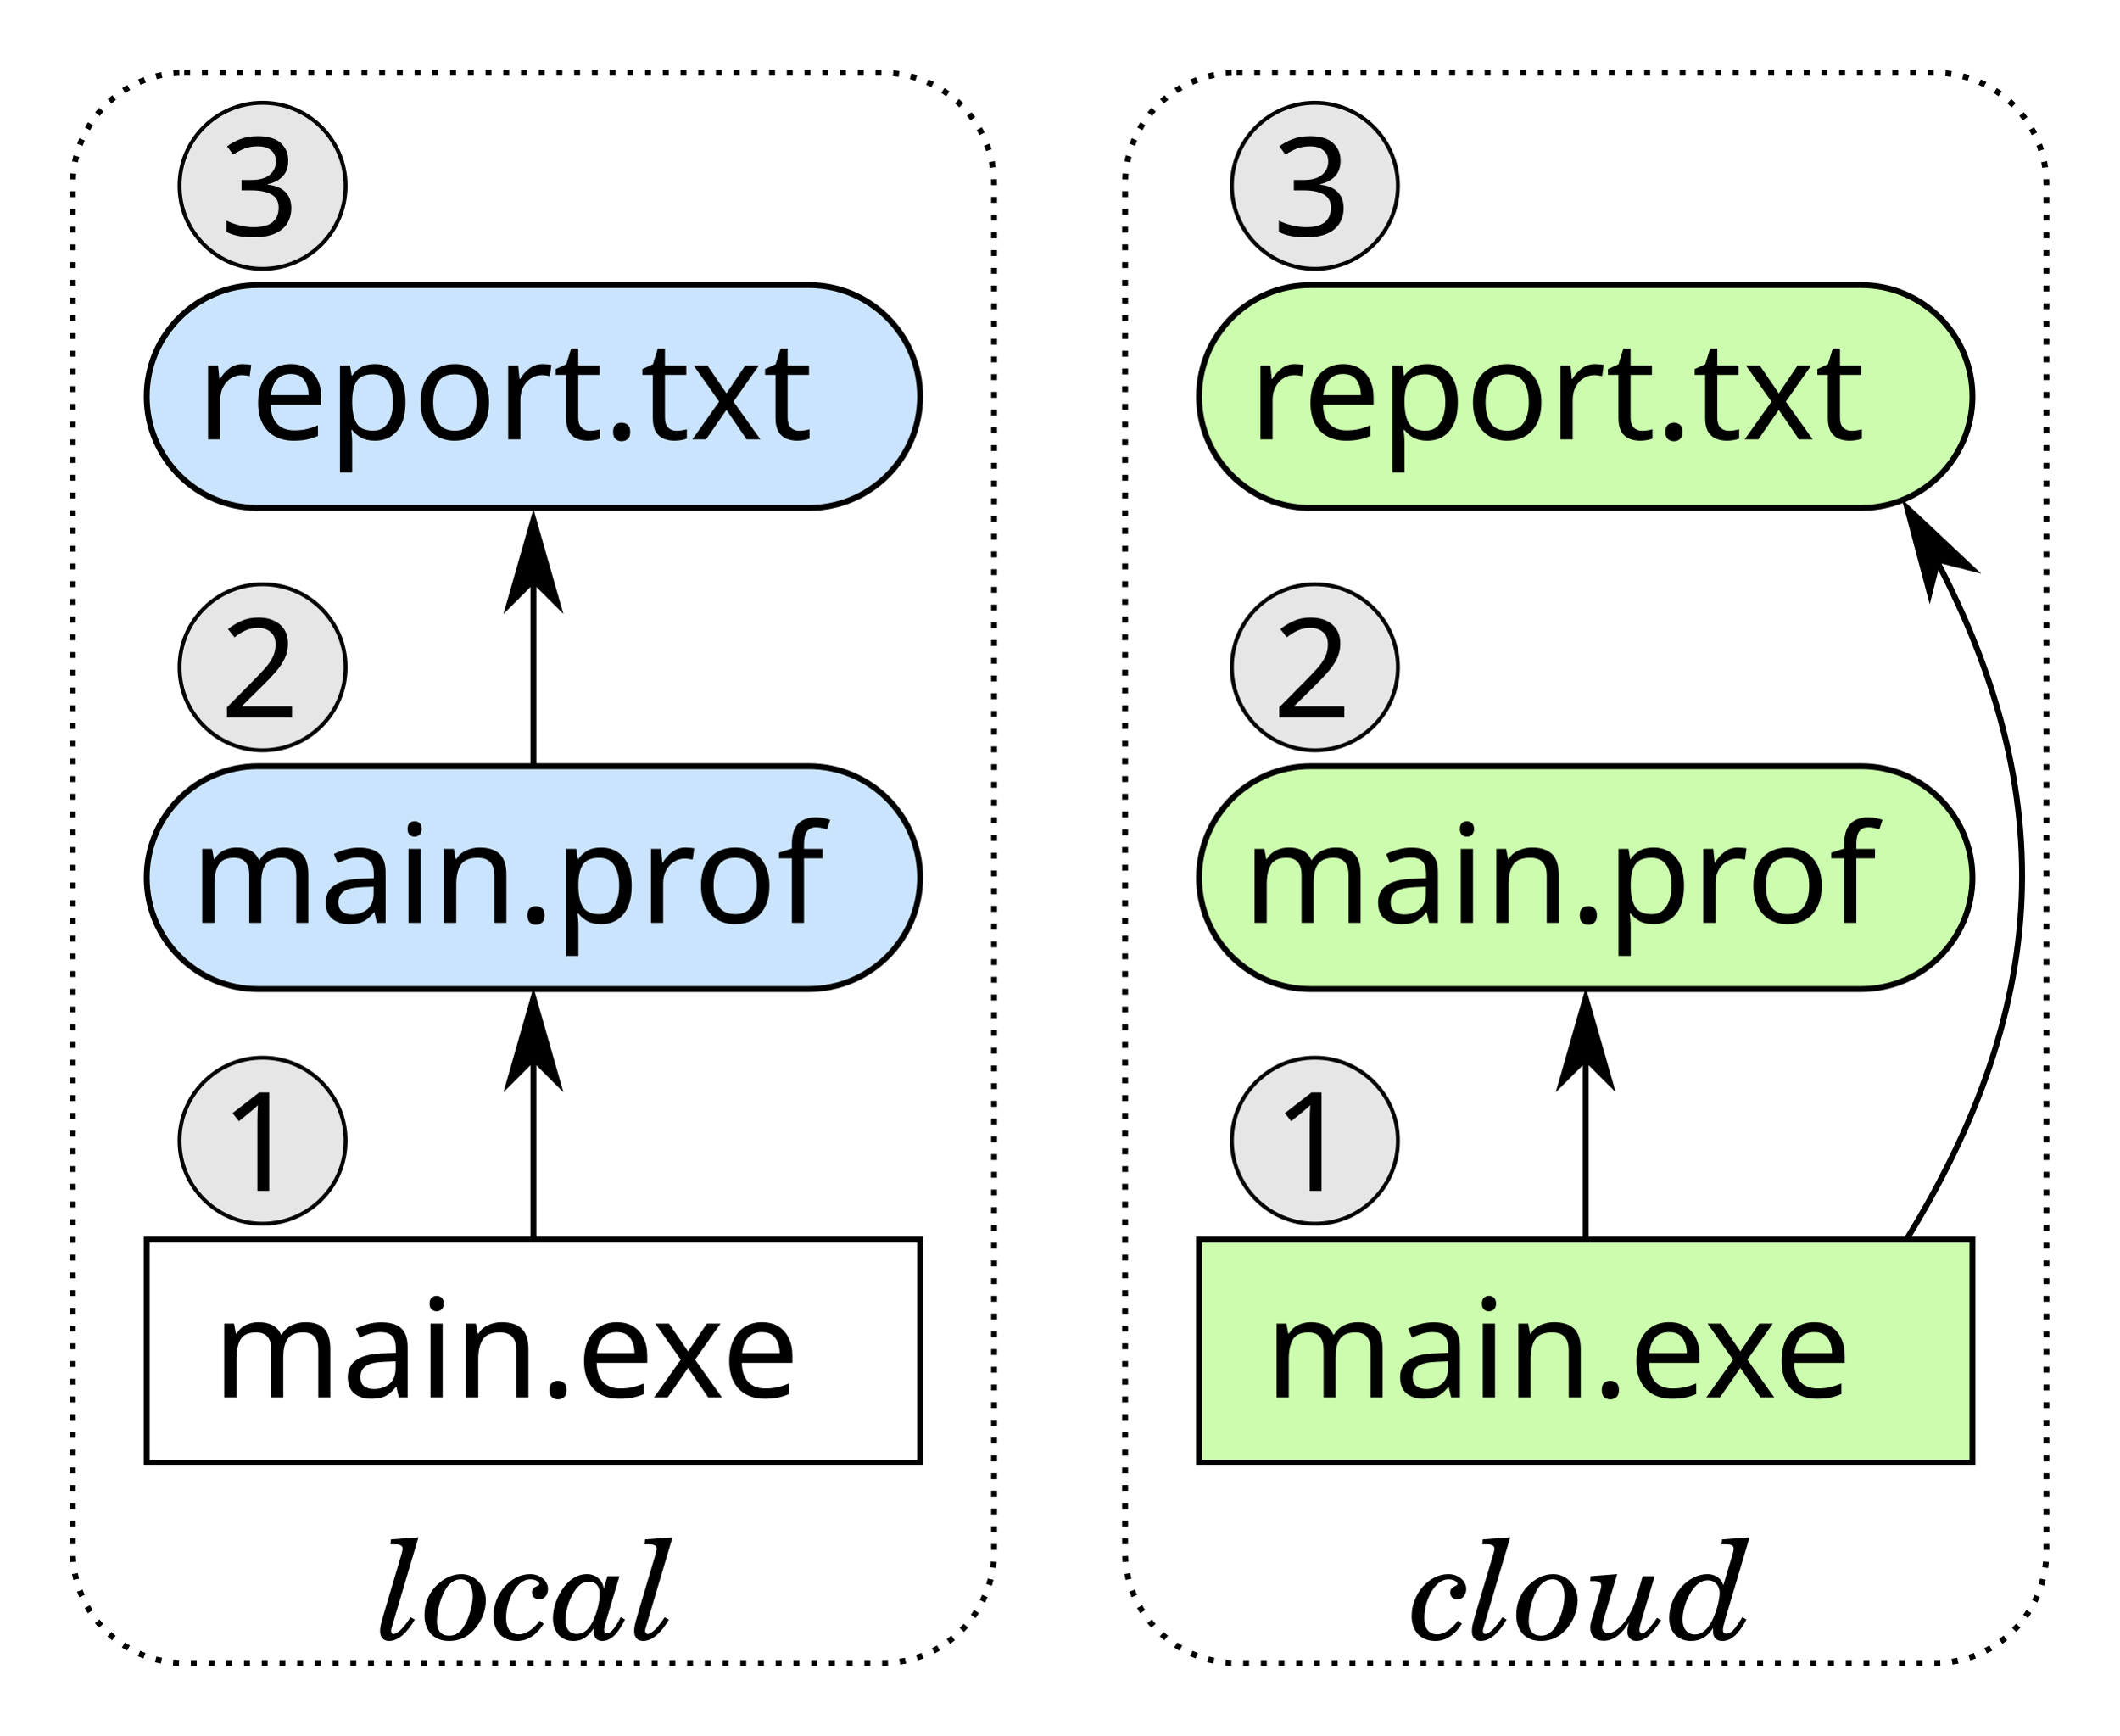
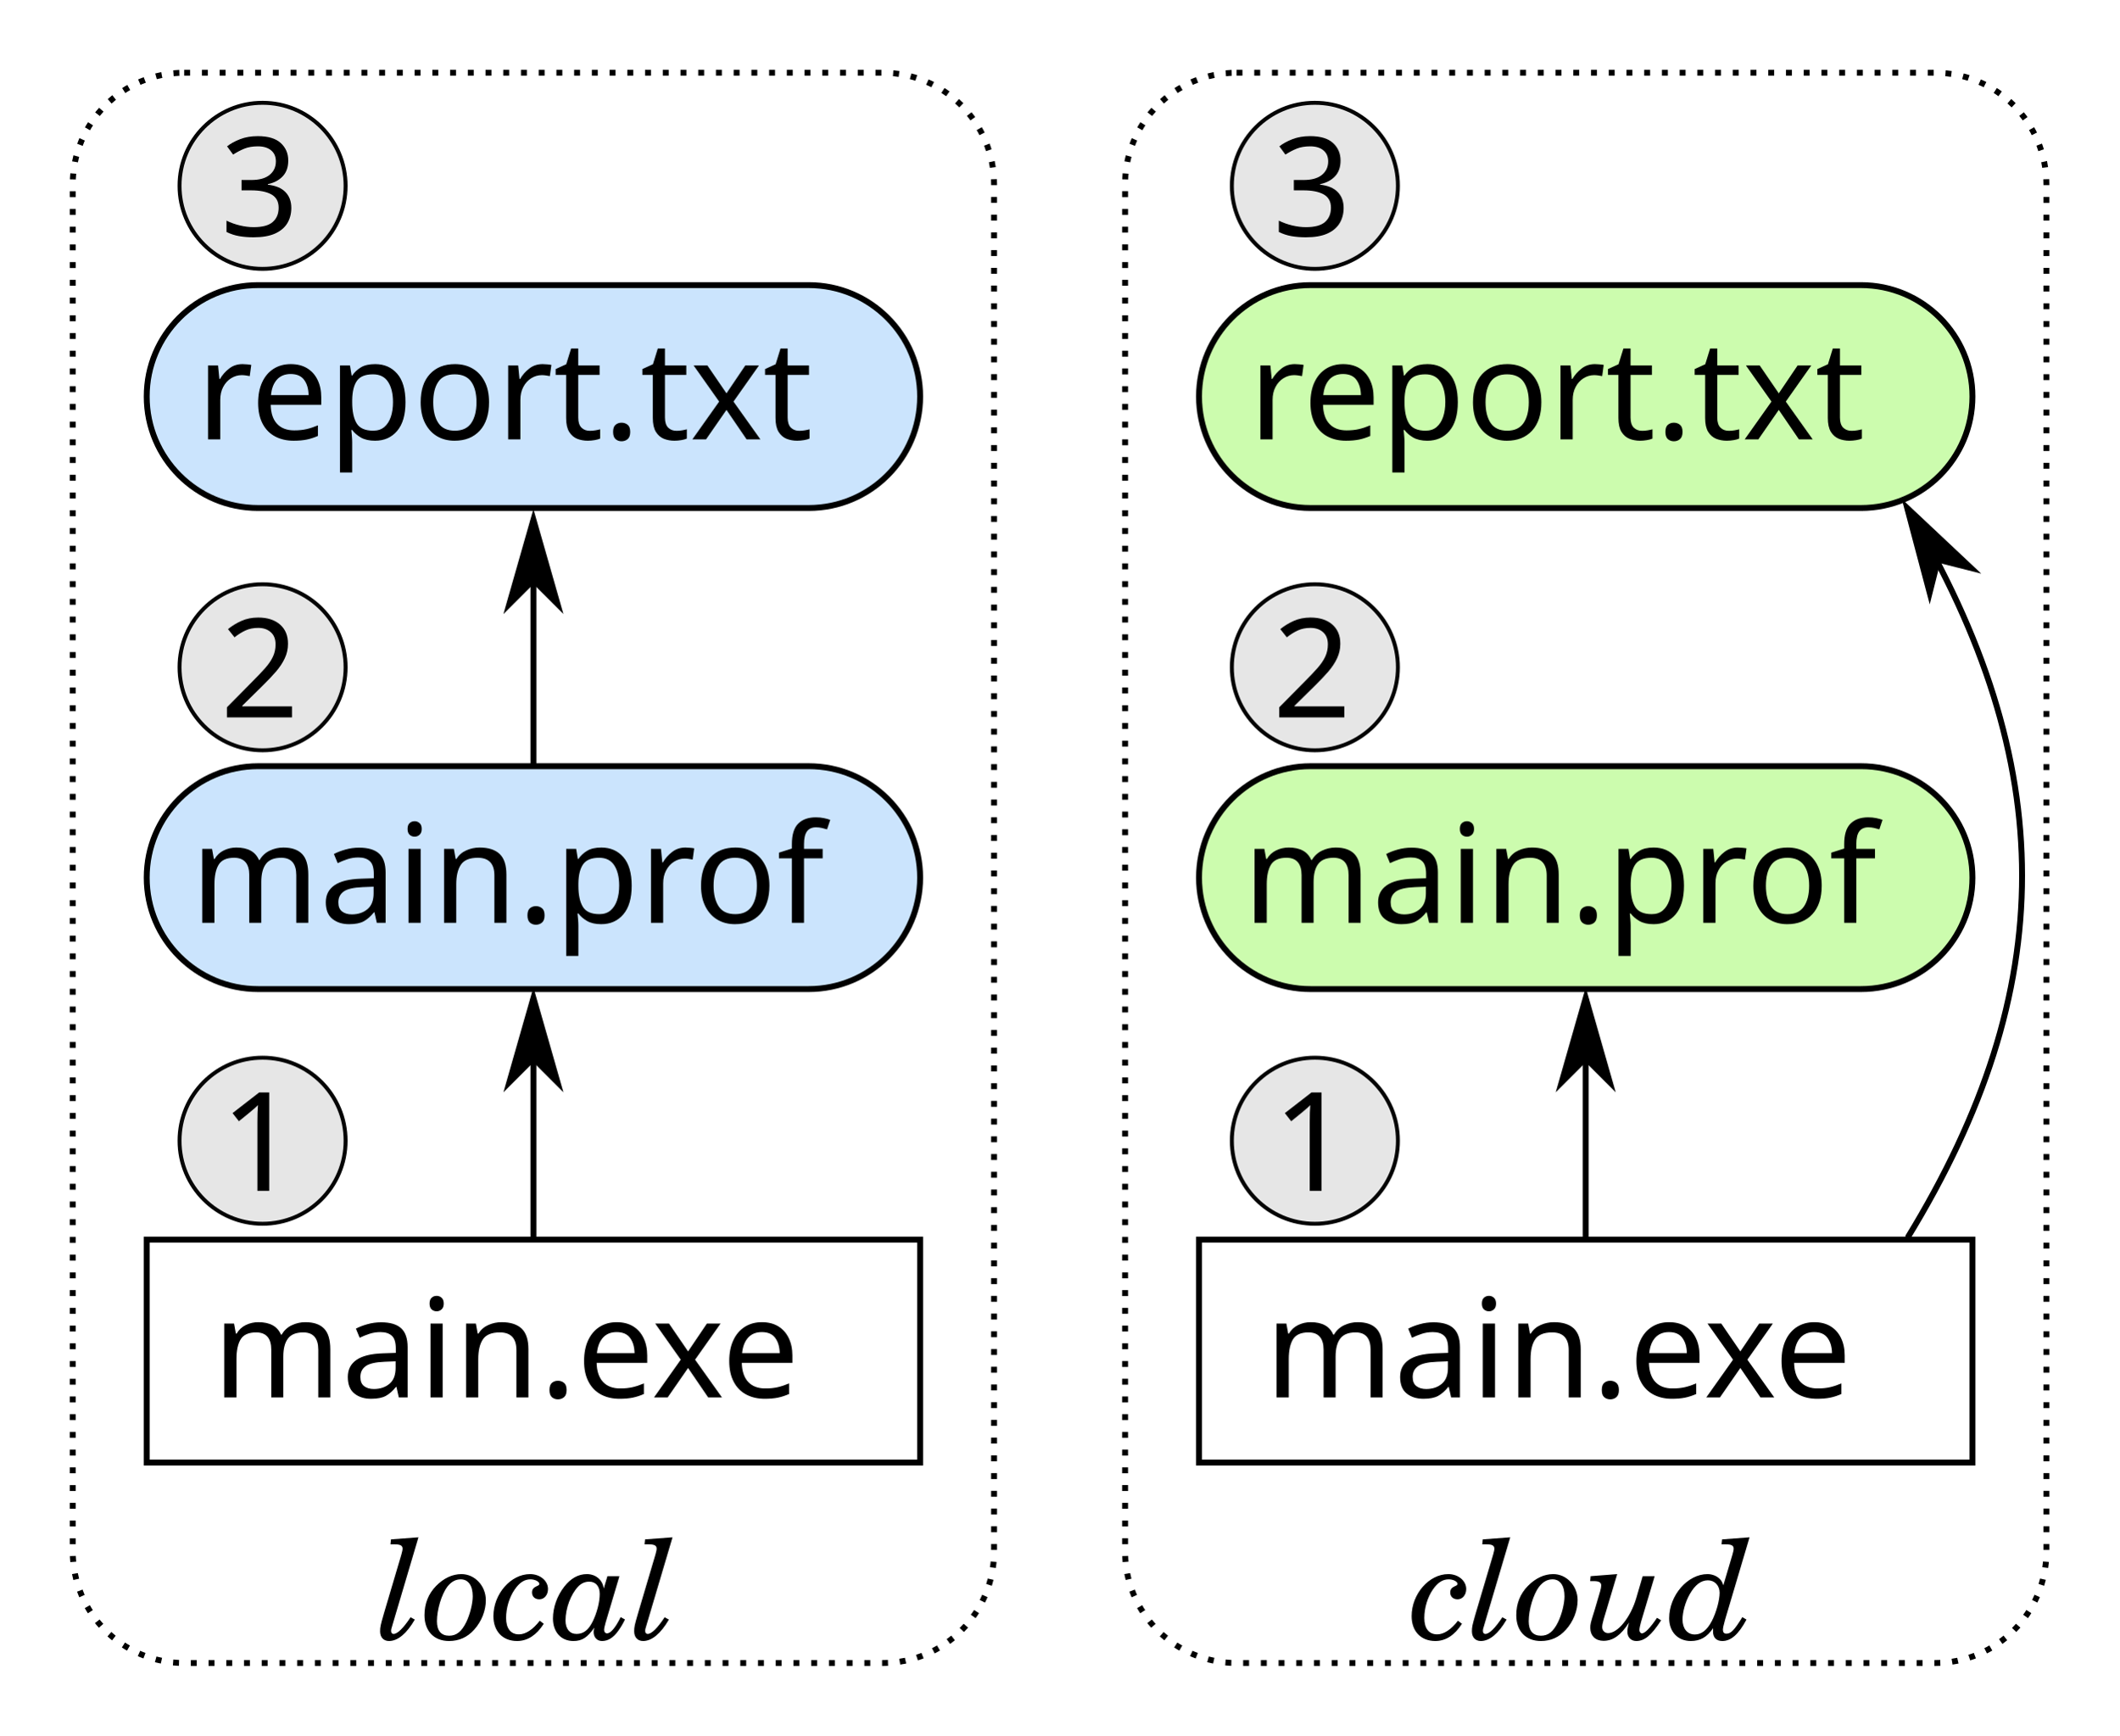
<svg xmlns="http://www.w3.org/2000/svg" width="151.838mm" height="124.369mm" viewBox="0 0 538.007 440.677" id="svg2" version="1.1">
  <defs id="defs4">
    <marker style="overflow:visible" id="marker4253" refX="0" refY="0" orient="auto">
      <path transform="matrix(-0.8,0,0,-0.8,-10,0)" style="fill:#000000;fill-opacity:1;fill-rule:evenodd;stroke:#000000;stroke-width:1pt;stroke-opacity:1" d="M 0,0 5,-5 -12.5,0 5,5 0,0 Z" id="path4255" />
    </marker>
    <marker orient="auto" refY="0" refX="0" id="marker7928" style="overflow:visible">
      <path id="path7930" d="M 0,0 5,-5 -12.5,0 5,5 0,0 Z" style="fill:#000000;fill-opacity:1;fill-rule:evenodd;stroke:#000000;stroke-width:1pt;stroke-opacity:1" transform="matrix(-0.8,0,0,-0.8,-10,0)" />
    </marker>
    <marker orient="auto" refY="0" refX="0" id="marker5936" style="overflow:visible">
      <path id="path5938" d="M 0,0 5,-5 -12.5,0 5,5 0,0 Z" style="fill:#000000;fill-opacity:1;fill-rule:evenodd;stroke:#000000;stroke-width:1pt;stroke-opacity:1" transform="matrix(-0.8,0,0,-0.8,-10,0)" />
    </marker>
    <marker orient="auto" refY="0" refX="0" id="marker5776" style="overflow:visible">
      <path id="path5778" d="M 0,0 5,-5 -12.5,0 5,5 0,0 Z" style="fill:#000000;fill-opacity:1;fill-rule:evenodd;stroke:#000000;stroke-width:1pt;stroke-opacity:1" transform="matrix(-0.8,0,0,-0.8,-10,0)" />
    </marker>
    <marker orient="auto" refY="0" refX="0" id="marker4844" style="overflow:visible">
      <path id="path4846" d="M 0,0 5,-5 -12.5,0 5,5 0,0 Z" style="fill:#000000;fill-opacity:1;fill-rule:evenodd;stroke:#000000;stroke-width:1pt;stroke-opacity:1" transform="matrix(-0.8,0,0,-0.8,-10,0)" />
    </marker>
    <marker style="overflow:visible" id="marker4588" refX="0" refY="0" orient="auto">
      <path transform="matrix(-0.8,0,0,-0.8,-10,0)" style="fill:#000000;fill-opacity:1;fill-rule:evenodd;stroke:#000000;stroke-width:1pt;stroke-opacity:1" d="M 0,0 5,-5 -12.5,0 5,5 0,0 Z" id="path4590" />
    </marker>
    <marker style="overflow:visible" id="marker4297" refX="0" refY="0" orient="auto">
      <path transform="matrix(-0.8,0,0,-0.8,-10,0)" style="fill:#000000;fill-opacity:1;fill-rule:evenodd;stroke:#000000;stroke-width:1pt;stroke-opacity:1" d="M 0,0 5,-5 -12.5,0 5,5 0,0 Z" id="path4299" />
    </marker>
    <marker orient="auto" refY="0" refX="0" id="marker4251" style="overflow:visible">
      <path id="path4253" d="M 0,0 5,-5 -12.5,0 5,5 0,0 Z" style="fill:#000000;fill-opacity:1;fill-rule:evenodd;stroke:#000000;stroke-width:1pt;stroke-opacity:1" transform="matrix(-0.8,0,0,-0.8,-10,0)" />
    </marker>
    <marker style="overflow:visible" id="marker4181" refX="0" refY="0" orient="auto">
      <path transform="matrix(-0.8,0,0,-0.8,-10,0)" style="fill:#000000;fill-opacity:1;fill-rule:evenodd;stroke:#000000;stroke-width:1pt;stroke-opacity:1" d="M 0,0 5,-5 -12.5,0 5,5 0,0 Z" id="path4183" />
    </marker>
    <marker orient="auto" refY="0" refX="0" id="marker4198" style="overflow:visible">
      <path id="path4200" d="M 0,0 5,-5 -12.5,0 5,5 0,0 Z" style="fill:#000000;fill-opacity:1;fill-rule:evenodd;stroke:#000000;stroke-width:1pt;stroke-opacity:1" transform="matrix(-0.8,0,0,-0.8,-10,0)" />
    </marker>
  </defs>
  <g id="layer1" transform="translate(-37.87922,-547.6581)">
    <text xml:space="preserve" style="font-style:normal;font-weight:normal;font-size:35px;line-height:125%;font-family:sans-serif;letter-spacing:0px;word-spacing:0px;fill:#000000;fill-opacity:1;stroke:none;stroke-width:1.5;stroke-linecap:butt;stroke-linejoin:miter;stroke-miterlimit:4;stroke-dasharray:none;stroke-opacity:1" x="396.092" y="963.753" id="text4834">
      <tspan style="font-style:italic;font-variant:normal;font-weight:normal;font-stretch:normal;font-family:'Century Schoolbook';-inkscape-font-specification:'Century Schoolbook Italic'" id="tspan4836" x="396.092" y="963.753">cloud</tspan>
    </text>
    <rect rx="28.295" style="color:#000000;clip-rule:nonzero;display:inline;overflow:visible;visibility:visible;opacity:1;isolation:auto;mix-blend-mode:normal;color-interpolation:sRGB;color-interpolation-filters:linearRGB;solid-color:#000000;solid-opacity:1;fill:#cbe4fd;fill-opacity:1;fill-rule:nonzero;stroke:#000000;stroke-width:1.5;stroke-linecap:butt;stroke-linejoin:miter;stroke-miterlimit:4;stroke-dasharray:none;stroke-dashoffset:8;stroke-opacity:1;color-rendering:auto;image-rendering:auto;shape-rendering:auto;text-rendering:auto;enable-background:accumulate" id="rect4963" width="196.358" height="56.59" x="75.12" y="620.035" ry="28.295" />
    <rect rx="0" style="color:#000000;clip-rule:nonzero;display:inline;overflow:visible;visibility:visible;opacity:1;isolation:auto;mix-blend-mode:normal;color-interpolation:sRGB;color-interpolation-filters:linearRGB;solid-color:#000000;solid-opacity:1;fill:none;fill-opacity:1;fill-rule:nonzero;stroke:#000000;stroke-width:1.5;stroke-linecap:butt;stroke-linejoin:miter;stroke-miterlimit:4;stroke-dasharray:none;stroke-dashoffset:8;stroke-opacity:1;color-rendering:auto;image-rendering:auto;shape-rendering:auto;text-rendering:auto;enable-background:accumulate" id="rect4260" width="196.358" height="56.59" x="75.12" y="862.386" ry="0" />
    <text xml:space="preserve" style="font-style:normal;font-weight:normal;font-size:35px;line-height:125%;font-family:sans-serif;letter-spacing:0px;word-spacing:0px;fill:#000000;fill-opacity:1;stroke:none;stroke-width:1.5;stroke-linecap:butt;stroke-linejoin:miter;stroke-miterlimit:4;stroke-dasharray:none;stroke-opacity:1" x="91.841" y="902.449" id="text4136">
      <tspan id="tspan4138" x="91.841" y="902.449">main.exe</tspan>
    </text>
    <path id="path5119" d="m 173.299,862.752 0,-61.521" style="fill:none;fill-rule:evenodd;stroke:#000000;stroke-width:1.5;stroke-linecap:butt;stroke-linejoin:miter;stroke-miterlimit:4;stroke-dasharray:none;stroke-opacity:1;marker-end:url(#marker4198)" />
    <g id="g4781" transform="translate(-320.0153,15.15229)">
      <circle r="21.079" cy="822.119" cx="424.55" id="circle4227" style="color:#000000;clip-rule:nonzero;display:inline;overflow:visible;visibility:visible;opacity:0.98;isolation:auto;mix-blend-mode:normal;color-interpolation:sRGB;color-interpolation-filters:linearRGB;solid-color:#000000;solid-opacity:1;fill:#e6e6e6;fill-opacity:1;fill-rule:nonzero;stroke:#000000;stroke-width:1;stroke-linecap:butt;stroke-linejoin:miter;stroke-miterlimit:4;stroke-dasharray:none;stroke-dashoffset:0;stroke-opacity:1;color-rendering:auto;image-rendering:auto;shape-rendering:auto;text-rendering:auto;enable-background:accumulate" />
      <text xml:space="preserve" style="font-style:normal;font-weight:normal;font-size:35px;line-height:125%;font-family:sans-serif;letter-spacing:0px;word-spacing:0px;fill:#000000;fill-opacity:1;stroke:none;stroke-width:1.5;stroke-linecap:butt;stroke-linejoin:miter;stroke-miterlimit:4;stroke-dasharray:none;stroke-opacity:1" x="413.819" y="834.842" id="text4229">
        <tspan id="tspan4231" x="413.819" y="834.842">1</tspan>
      </text>
    </g>
    <rect ry="28.295" y="742.178" x="75.12" height="56.59" width="196.358" id="rect4258" style="color:#000000;clip-rule:nonzero;display:inline;overflow:visible;visibility:visible;opacity:1;isolation:auto;mix-blend-mode:normal;color-interpolation:sRGB;color-interpolation-filters:linearRGB;solid-color:#000000;solid-opacity:1;fill:#cbe4fd;fill-opacity:1;fill-rule:nonzero;stroke:#000000;stroke-width:1.5;stroke-linecap:butt;stroke-linejoin:miter;stroke-miterlimit:4;stroke-dasharray:none;stroke-dashoffset:8;stroke-opacity:1;color-rendering:auto;image-rendering:auto;shape-rendering:auto;text-rendering:auto;enable-background:accumulate" rx="28.295" />
    <text id="text4240" y="781.945" x="86.252" style="font-style:normal;font-weight:normal;font-size:35px;line-height:125%;font-family:sans-serif;letter-spacing:0px;word-spacing:0px;fill:#000000;fill-opacity:1;stroke:none;stroke-width:1.5;stroke-linecap:butt;stroke-linejoin:miter;stroke-miterlimit:4;stroke-dasharray:none;stroke-opacity:1" xml:space="preserve">
      <tspan y="781.945" x="86.252" id="tspan4242">main.prof</tspan>
    </text>
    <text xml:space="preserve" style="font-style:normal;font-weight:normal;font-size:35px;line-height:125%;font-family:sans-serif;letter-spacing:0px;word-spacing:0px;fill:#000000;fill-opacity:1;stroke:none;stroke-width:1.5;stroke-linecap:butt;stroke-linejoin:miter;stroke-miterlimit:4;stroke-dasharray:none;stroke-opacity:1" x="87.731" y="659.206" id="text4221">
      <tspan id="tspan4223" x="87.731" y="659.206">report.txt</tspan>
    </text>
    <path style="fill:none;fill-rule:evenodd;stroke:#000000;stroke-width:1.5;stroke-linecap:butt;stroke-linejoin:miter;stroke-miterlimit:4;stroke-dasharray:none;stroke-opacity:1;marker-end:url(#marker4588)" d="m 173.299,741.828 0,-62.026" id="path4586" />
    <circle r="21.079" cy="717.063" cx="104.535" id="circle4940" style="color:#000000;clip-rule:nonzero;display:inline;overflow:visible;visibility:visible;opacity:0.98;isolation:auto;mix-blend-mode:normal;color-interpolation:sRGB;color-interpolation-filters:linearRGB;solid-color:#000000;solid-opacity:1;fill:#e6e6e6;fill-opacity:1;fill-rule:nonzero;stroke:#000000;stroke-width:1;stroke-linecap:butt;stroke-linejoin:miter;stroke-miterlimit:4;stroke-dasharray:none;stroke-dashoffset:0;stroke-opacity:1;color-rendering:auto;image-rendering:auto;shape-rendering:auto;text-rendering:auto;enable-background:accumulate" />
    <text xml:space="preserve" style="font-style:normal;font-weight:normal;font-size:35px;line-height:125%;font-family:sans-serif;letter-spacing:0px;word-spacing:0px;fill:#000000;fill-opacity:1;stroke:none;stroke-width:1.5;stroke-linecap:butt;stroke-linejoin:miter;stroke-miterlimit:4;stroke-dasharray:none;stroke-opacity:1" x="93.804" y="729.786" id="text4942">
      <tspan id="tspan4944" x="93.804" y="729.786">2</tspan>
    </text>
    <circle style="color:#000000;clip-rule:nonzero;display:inline;overflow:visible;visibility:visible;opacity:0.98;isolation:auto;mix-blend-mode:normal;color-interpolation:sRGB;color-interpolation-filters:linearRGB;solid-color:#000000;solid-opacity:1;fill:#e6e6e6;fill-opacity:1;fill-rule:nonzero;stroke:#000000;stroke-width:1;stroke-linecap:butt;stroke-linejoin:miter;stroke-miterlimit:4;stroke-dasharray:none;stroke-dashoffset:0;stroke-opacity:1;color-rendering:auto;image-rendering:auto;shape-rendering:auto;text-rendering:auto;enable-background:accumulate" id="circle4952" cx="104.535" cy="594.834" r="21.079" />
    <text id="text4954" y="607.558" x="93.804" style="font-style:normal;font-weight:normal;font-size:35px;line-height:125%;font-family:sans-serif;letter-spacing:0px;word-spacing:0px;fill:#000000;fill-opacity:1;stroke:none;stroke-width:1.5;stroke-linecap:butt;stroke-linejoin:miter;stroke-miterlimit:4;stroke-dasharray:none;stroke-opacity:1" xml:space="preserve">
      <tspan y="607.558" x="93.804" id="tspan4956">3</tspan>
    </text>
    <text id="text7686" y="963.753" x="133.813" style="font-style:normal;font-weight:normal;font-size:35px;line-height:125%;font-family:sans-serif;letter-spacing:0px;word-spacing:0px;fill:#000000;fill-opacity:1;stroke:none;stroke-width:1.5;stroke-linecap:butt;stroke-linejoin:miter;stroke-miterlimit:4;stroke-dasharray:none;stroke-opacity:1" xml:space="preserve">
      <tspan y="963.753" x="133.813" id="tspan7688" style="font-style:italic;font-variant:normal;font-weight:normal;font-stretch:normal;font-family:'Century Schoolbook';-inkscape-font-specification:'Century Schoolbook Italic'">local</tspan>
    </text>
    <path id="path5934" d="m 522.179,861.89 c 38.752,-63.337 38.752,-120.123 0,-185.098" style="fill:none;fill-rule:evenodd;stroke:#000000;stroke-width:1.5;stroke-linecap:butt;stroke-linejoin:miter;stroke-miterlimit:4;stroke-dasharray:none;stroke-opacity:1;marker-end:url(#marker5936)" />
    <rect ry="28.295" y="620.035" x="342.287" height="56.59" width="196.358" id="rect7878" style="color:#000000;clip-rule:nonzero;display:inline;overflow:visible;visibility:visible;opacity:1;isolation:auto;mix-blend-mode:normal;color-interpolation:sRGB;color-interpolation-filters:linearRGB;solid-color:#000000;solid-opacity:1;fill:#ccfcae;fill-opacity:1;fill-rule:nonzero;stroke:#000000;stroke-width:1.5;stroke-linecap:butt;stroke-linejoin:miter;stroke-miterlimit:4;stroke-dasharray:none;stroke-dashoffset:8;stroke-opacity:1;color-rendering:auto;image-rendering:auto;shape-rendering:auto;text-rendering:auto;enable-background:accumulate" rx="28.295" />
-     <rect ry="0" y="862.386" x="342.287" height="56.59" width="196.358" id="rect7880" style="color:#000000;clip-rule:nonzero;display:inline;overflow:visible;visibility:visible;opacity:1;isolation:auto;mix-blend-mode:normal;color-interpolation:sRGB;color-interpolation-filters:linearRGB;solid-color:#000000;solid-opacity:1;fill:#ccfcae;fill-opacity:1;fill-rule:nonzero;stroke:#000000;stroke-width:1.5;stroke-linecap:butt;stroke-linejoin:miter;stroke-miterlimit:4;stroke-dasharray:none;stroke-dashoffset:8;stroke-opacity:1;color-rendering:auto;image-rendering:auto;shape-rendering:auto;text-rendering:auto;enable-background:accumulate" rx="0" />
+     <rect ry="0" y="862.386" x="342.287" height="56.59" width="196.358" id="rect7880" style="color:#000000;clip-rule:nonzero;display:inline;overflow:visible;visibility:visible;opacity:1;isolation:auto;mix-blend-mode:normal;color-interpolation:sRGB;color-interpolation-filters:linearRGB;solid-color:#000000;solid-opacity:1;fill:none;fill-opacity:1;fill-rule:nonzero;stroke:#000000;stroke-width:1.5;stroke-linecap:butt;stroke-linejoin:miter;stroke-miterlimit:4;stroke-dasharray:none;stroke-dashoffset:8;stroke-opacity:1;color-rendering:auto;image-rendering:auto;shape-rendering:auto;text-rendering:auto;enable-background:accumulate" rx="0" />
    <text id="text7882" y="902.449" x="359.007" style="font-style:normal;font-weight:normal;font-size:35px;line-height:125%;font-family:sans-serif;letter-spacing:0px;word-spacing:0px;fill:#000000;fill-opacity:1;stroke:none;stroke-width:1.5;stroke-linecap:butt;stroke-linejoin:miter;stroke-miterlimit:4;stroke-dasharray:none;stroke-opacity:1" xml:space="preserve">
      <tspan y="902.449" x="359.007" id="tspan7884">main.exe</tspan>
    </text>
    <path style="fill:none;fill-rule:evenodd;stroke:#000000;stroke-width:1.5;stroke-linecap:butt;stroke-linejoin:miter;stroke-miterlimit:4;stroke-dasharray:none;stroke-opacity:1;marker-end:url(#marker4253)" d="m 440.466,862.752 0,-61.521" id="path7886" />
    <g transform="translate(-52.84845,15.15229)" id="g7890">
      <circle style="color:#000000;clip-rule:nonzero;display:inline;overflow:visible;visibility:visible;opacity:0.98;isolation:auto;mix-blend-mode:normal;color-interpolation:sRGB;color-interpolation-filters:linearRGB;solid-color:#000000;solid-opacity:1;fill:#e6e6e6;fill-opacity:1;fill-rule:nonzero;stroke:#000000;stroke-width:1;stroke-linecap:butt;stroke-linejoin:miter;stroke-miterlimit:4;stroke-dasharray:none;stroke-dashoffset:0;stroke-opacity:1;color-rendering:auto;image-rendering:auto;shape-rendering:auto;text-rendering:auto;enable-background:accumulate" id="circle7892" cx="424.55" cy="822.119" r="21.079" />
      <text id="text7894" y="834.842" x="413.819" style="font-style:normal;font-weight:normal;font-size:35px;line-height:125%;font-family:sans-serif;letter-spacing:0px;word-spacing:0px;fill:#000000;fill-opacity:1;stroke:none;stroke-width:1.5;stroke-linecap:butt;stroke-linejoin:miter;stroke-miterlimit:4;stroke-dasharray:none;stroke-opacity:1" xml:space="preserve">
        <tspan y="834.842" x="413.819" id="tspan7896">1</tspan>
      </text>
    </g>
    <rect rx="28.295" style="color:#000000;clip-rule:nonzero;display:inline;overflow:visible;visibility:visible;opacity:1;isolation:auto;mix-blend-mode:normal;color-interpolation:sRGB;color-interpolation-filters:linearRGB;solid-color:#000000;solid-opacity:1;fill:#ccfcae;fill-opacity:1;fill-rule:nonzero;stroke:#000000;stroke-width:1.5;stroke-linecap:butt;stroke-linejoin:miter;stroke-miterlimit:4;stroke-dasharray:none;stroke-dashoffset:8;stroke-opacity:1;color-rendering:auto;image-rendering:auto;shape-rendering:auto;text-rendering:auto;enable-background:accumulate" id="rect7900" width="196.358" height="56.59" x="342.287" y="742.178" ry="28.295" />
    <text xml:space="preserve" style="font-style:normal;font-weight:normal;font-size:35px;line-height:125%;font-family:sans-serif;letter-spacing:0px;word-spacing:0px;fill:#000000;fill-opacity:1;stroke:none;stroke-width:1.5;stroke-linecap:butt;stroke-linejoin:miter;stroke-miterlimit:4;stroke-dasharray:none;stroke-opacity:1" x="353.419" y="781.945" id="text7902">
      <tspan id="tspan7904" x="353.419" y="781.945">main.prof</tspan>
    </text>
    <text id="text7906" y="659.206" x="354.897" style="font-style:normal;font-weight:normal;font-size:35px;line-height:125%;font-family:sans-serif;letter-spacing:0px;word-spacing:0px;fill:#000000;fill-opacity:1;stroke:none;stroke-width:1.5;stroke-linecap:butt;stroke-linejoin:miter;stroke-miterlimit:4;stroke-dasharray:none;stroke-opacity:1" xml:space="preserve">
      <tspan y="659.206" x="354.897" id="tspan7908">report.txt</tspan>
    </text>
    <circle style="color:#000000;clip-rule:nonzero;display:inline;overflow:visible;visibility:visible;opacity:0.98;isolation:auto;mix-blend-mode:normal;color-interpolation:sRGB;color-interpolation-filters:linearRGB;solid-color:#000000;solid-opacity:1;fill:#e6e6e6;fill-opacity:1;fill-rule:nonzero;stroke:#000000;stroke-width:1;stroke-linecap:butt;stroke-linejoin:miter;stroke-miterlimit:4;stroke-dasharray:none;stroke-dashoffset:0;stroke-opacity:1;color-rendering:auto;image-rendering:auto;shape-rendering:auto;text-rendering:auto;enable-background:accumulate" id="circle7914" cx="371.702" cy="717.063" r="21.079" />
    <text id="text7916" y="729.786" x="360.97" style="font-style:normal;font-weight:normal;font-size:35px;line-height:125%;font-family:sans-serif;letter-spacing:0px;word-spacing:0px;fill:#000000;fill-opacity:1;stroke:none;stroke-width:1.5;stroke-linecap:butt;stroke-linejoin:miter;stroke-miterlimit:4;stroke-dasharray:none;stroke-opacity:1" xml:space="preserve">
      <tspan y="729.786" x="360.97" id="tspan7918">2</tspan>
    </text>
    <circle r="21.079" cy="594.834" cx="371.702" id="circle7922" style="color:#000000;clip-rule:nonzero;display:inline;overflow:visible;visibility:visible;opacity:0.98;isolation:auto;mix-blend-mode:normal;color-interpolation:sRGB;color-interpolation-filters:linearRGB;solid-color:#000000;solid-opacity:1;fill:#e6e6e6;fill-opacity:1;fill-rule:nonzero;stroke:#000000;stroke-width:1;stroke-linecap:butt;stroke-linejoin:miter;stroke-miterlimit:4;stroke-dasharray:none;stroke-dashoffset:0;stroke-opacity:1;color-rendering:auto;image-rendering:auto;shape-rendering:auto;text-rendering:auto;enable-background:accumulate" />
    <text xml:space="preserve" style="font-style:normal;font-weight:normal;font-size:35px;line-height:125%;font-family:sans-serif;letter-spacing:0px;word-spacing:0px;fill:#000000;fill-opacity:1;stroke:none;stroke-width:1.5;stroke-linecap:butt;stroke-linejoin:miter;stroke-miterlimit:4;stroke-dasharray:none;stroke-opacity:1" x="360.97" y="607.558" id="text7924">
      <tspan id="tspan7926" x="360.97" y="607.558">3</tspan>
    </text>
    <rect style="color:#000000;clip-rule:nonzero;display:inline;overflow:visible;visibility:visible;opacity:1;isolation:auto;mix-blend-mode:normal;color-interpolation:sRGB;color-interpolation-filters:linearRGB;solid-color:#000000;solid-opacity:1;fill:none;fill-opacity:1;fill-rule:nonzero;stroke:#000000;stroke-width:1.5;stroke-linecap:butt;stroke-linejoin:miter;stroke-miterlimit:4;stroke-dasharray:1.5, 3;stroke-dashoffset:0;stroke-opacity:1;color-rendering:auto;image-rendering:auto;shape-rendering:auto;text-rendering:auto;enable-background:accumulate" id="rect4263" width="233.907" height="403.744" x="56.346" y="566.125" rx="28.295" ry="28.295" />
    <rect ry="28.295" rx="28.295" y="566.125" x="323.513" height="403.744" width="233.907" id="rect4265" style="color:#000000;clip-rule:nonzero;display:inline;overflow:visible;visibility:visible;opacity:1;isolation:auto;mix-blend-mode:normal;color-interpolation:sRGB;color-interpolation-filters:linearRGB;solid-color:#000000;solid-opacity:1;fill:none;fill-opacity:1;fill-rule:nonzero;stroke:#000000;stroke-width:1.5;stroke-linecap:butt;stroke-linejoin:miter;stroke-miterlimit:4;stroke-dasharray:1.5, 3;stroke-dashoffset:0;stroke-opacity:1;color-rendering:auto;image-rendering:auto;shape-rendering:auto;text-rendering:auto;enable-background:accumulate" />
  </g>
</svg>
